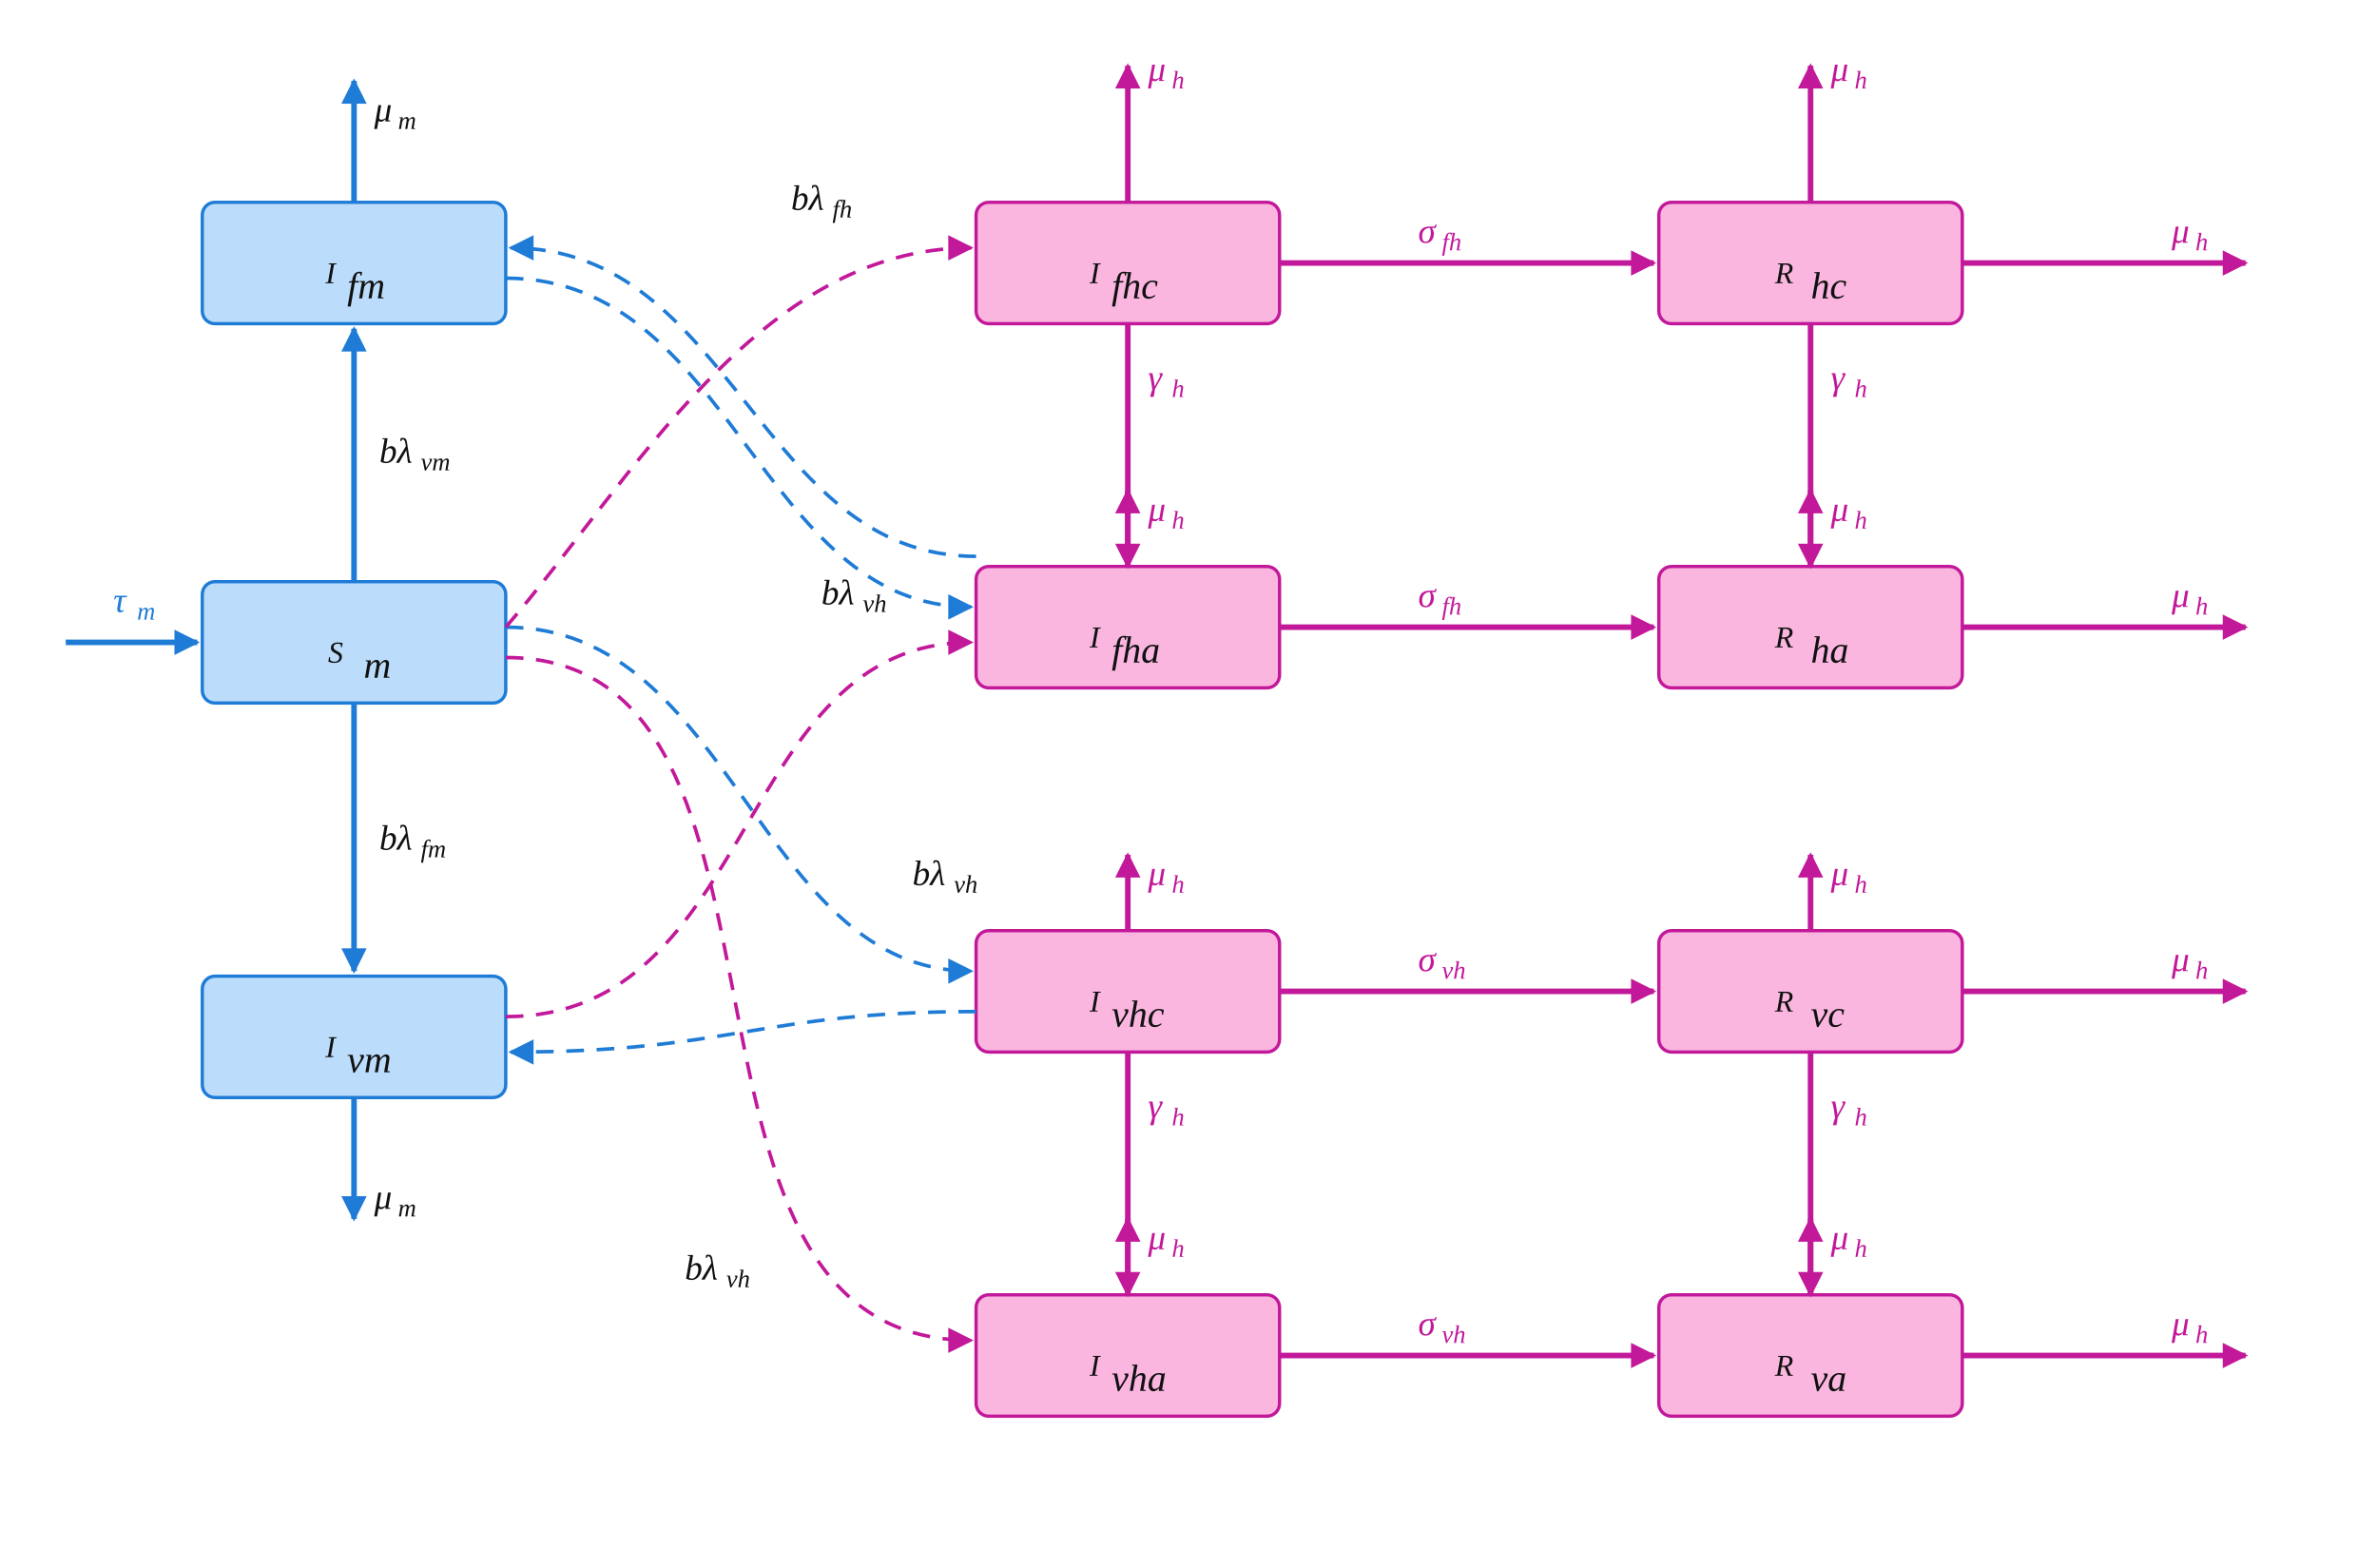
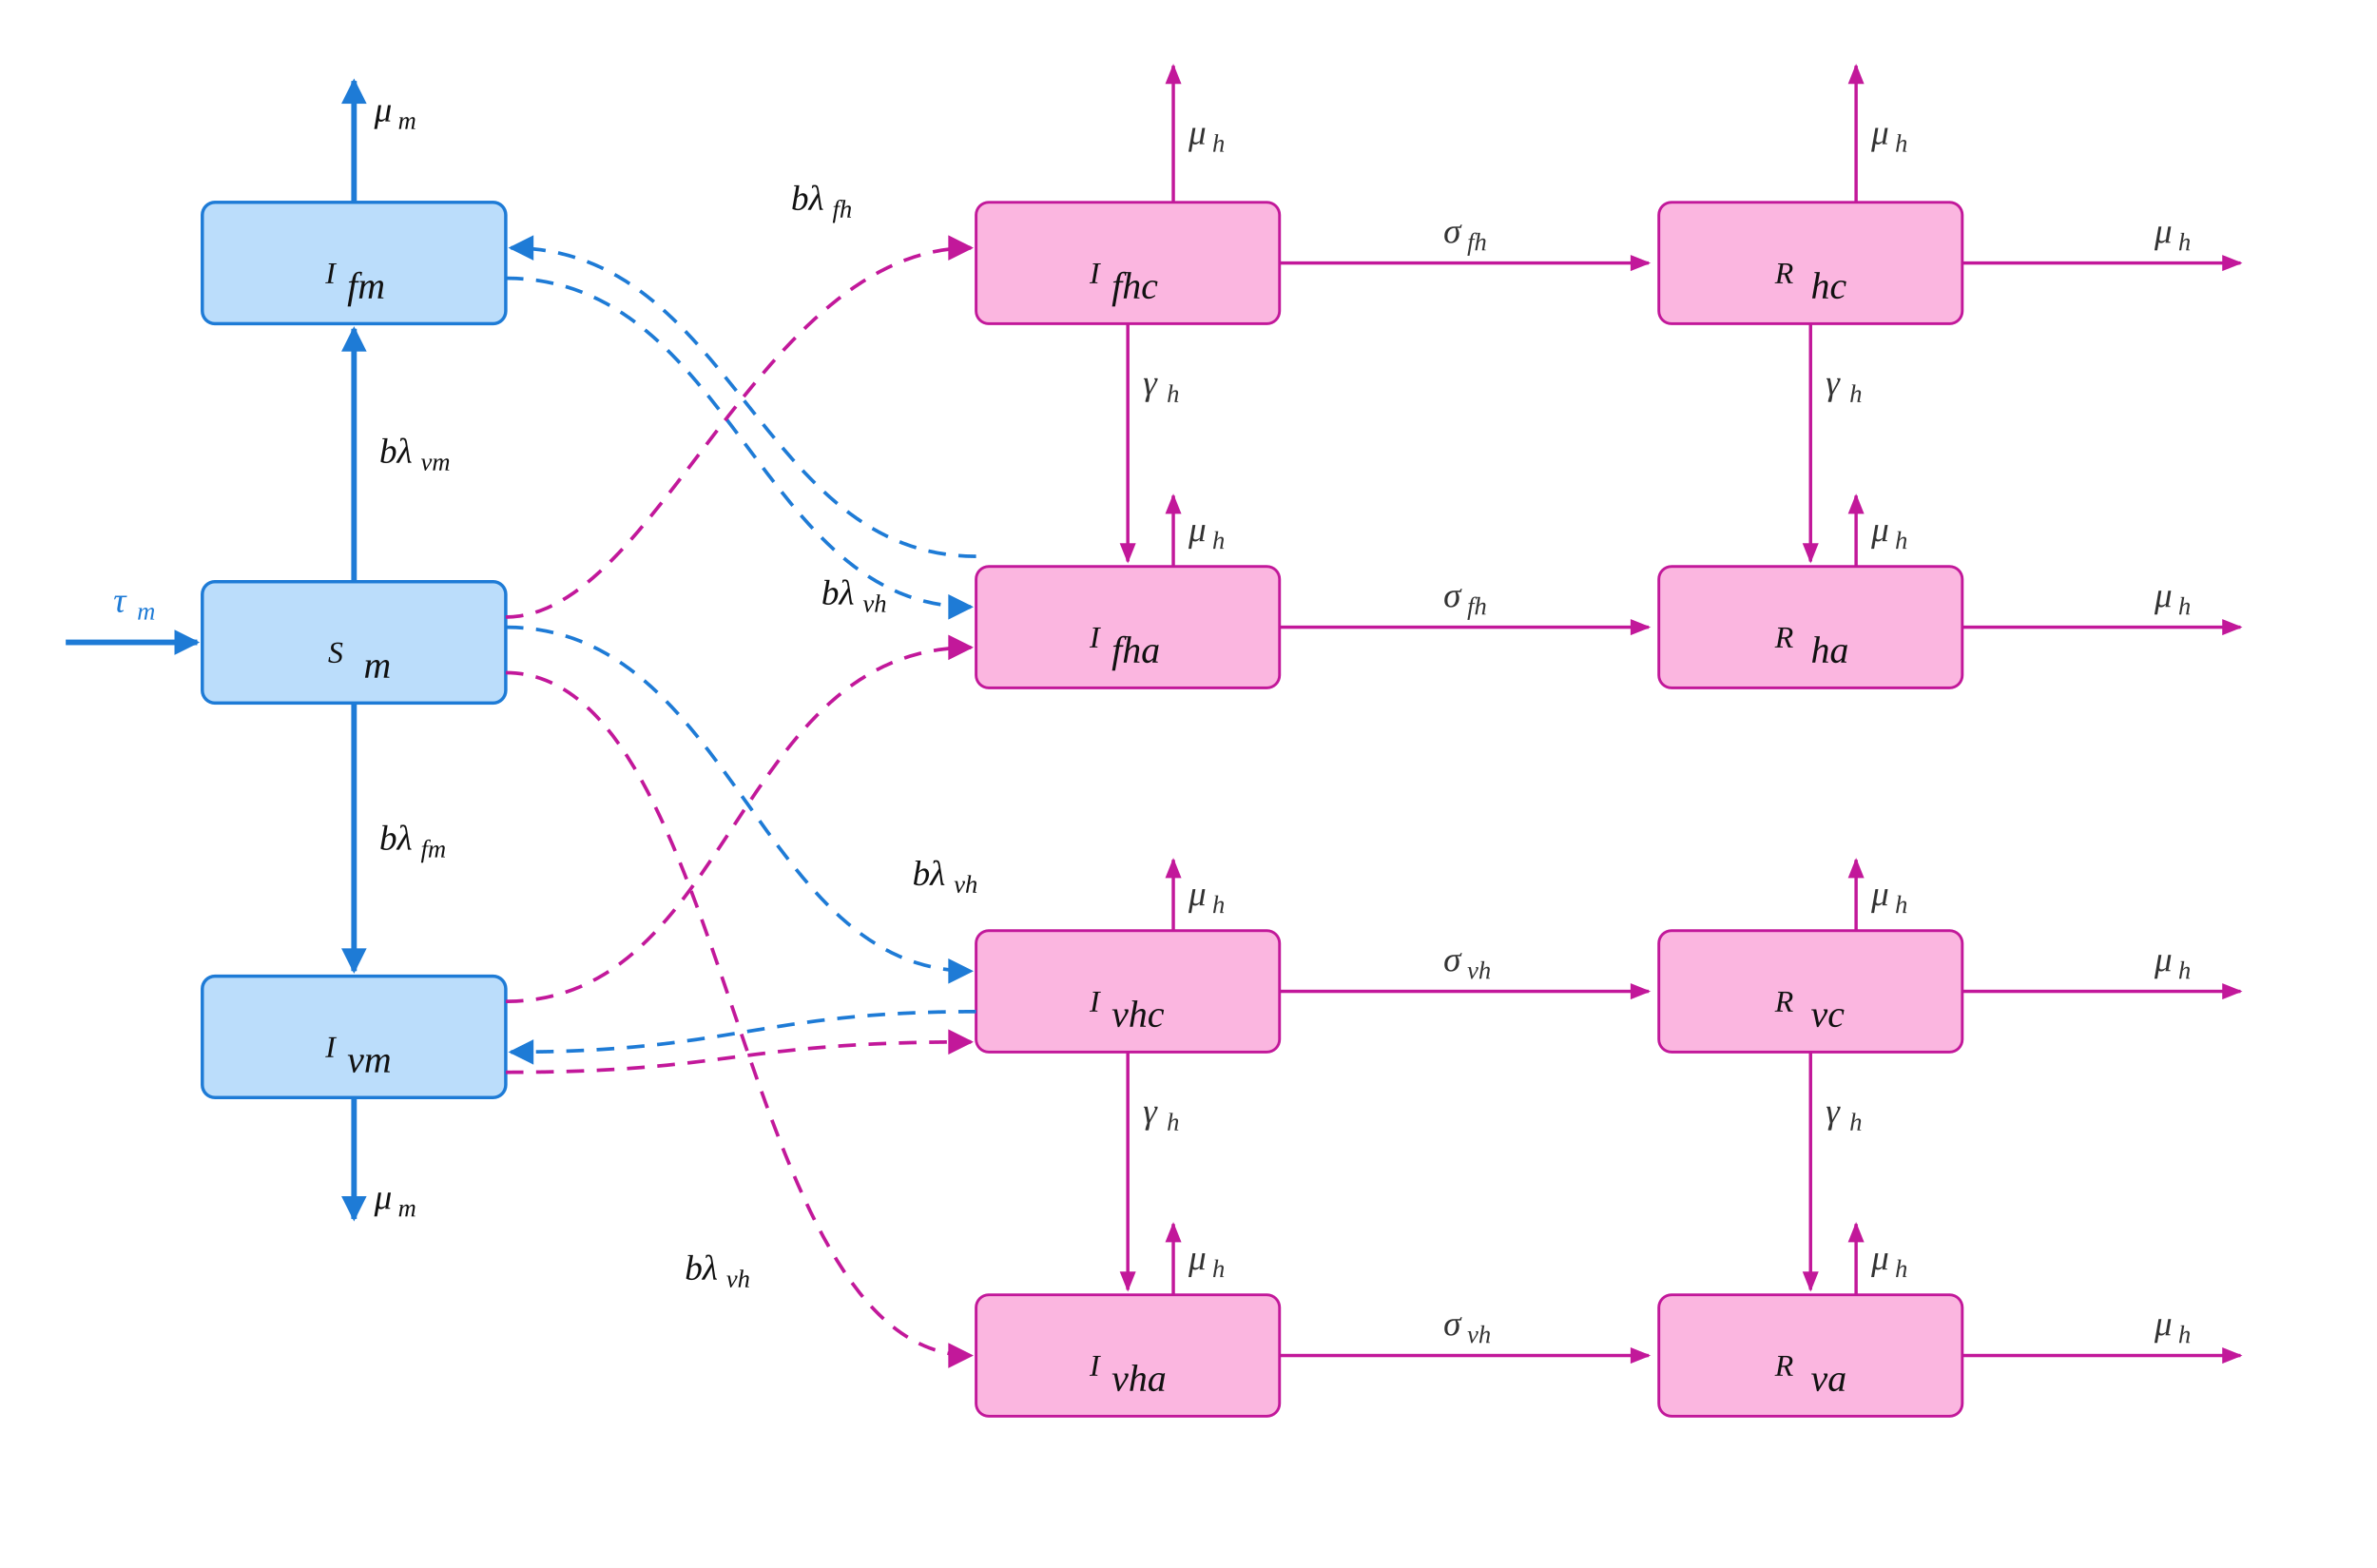
<svg xmlns="http://www.w3.org/2000/svg" viewBox="0 -20 940 620" width="940" height="620">
  <defs>
    <marker id="mb" viewBox="0 0 10 10" refX="9" refY="5" markerUnits="userSpaceOnUse" markerWidth="10" markerHeight="10" orient="auto">
      <path d="M0 0L10 5L0 10z" fill="#1E7BD6" />
    </marker>
    <marker id="mp" viewBox="0 0 10 10" refX="9" refY="5" markerUnits="userSpaceOnUse" markerWidth="10" markerHeight="10" orient="auto">
      <path d="M0 0L10 5L0 10z" fill="#C2189A" />
+     </marker>
+     <marker id="mq" viewBox="0 0 10 10" refX="9" refY="5" markerUnits="userSpaceOnUse" markerWidth="8" markerHeight="8" orient="auto">
+       <path d="M0 1L10 5L0 9z" fill="#C2189A" />
    </marker>
  </defs>
  <rect x="0" y="-20" width="940" height="620" fill="#ffffff" />
  <g font-family="Times New Roman, serif" font-style="italic" fill="#111">
    <rect x="80" y="60" width="120" height="48" rx="5" fill="#BBDDFB" stroke="#1E7BD6" stroke-width="1.3" />
    <text x="128.7" y="92">I</text>
    <text x="137.3" y="98" font-size="15">fm</text>
    <rect x="80" y="210" width="120" height="48" rx="5" fill="#BBDDFB" stroke="#1E7BD6" stroke-width="1.3" />
    <text x="129.7" y="242">S</text>
    <text x="143.8" y="248" font-size="15">m</text>
    <rect x="80" y="366" width="120" height="48" rx="5" fill="#BBDDFB" stroke="#1E7BD6" stroke-width="1.3" />
    <text x="128.7" y="398">I</text>
    <text x="137.3" y="404" font-size="15">vm</text>
-     <rect x="386" y="60" width="120" height="48" rx="5" fill="#FBB6E0" stroke="#C2189A" stroke-width="1.3" />
+     <rect x="386" y="60" width="120" height="48" rx="5" fill="#FBB6E0" stroke="#C2189A" stroke-width="1.1" />
    <text x="430.9" y="92">I</text>
    <text x="439.6" y="98" font-size="15">fhc</text>
-     <rect x="386" y="204" width="120" height="48" rx="5" fill="#FBB6E0" stroke="#C2189A" stroke-width="1.3" />
+     <rect x="386" y="204" width="120" height="48" rx="5" fill="#FBB6E0" stroke="#C2189A" stroke-width="1.1" />
    <text x="430.9" y="236">I</text>
    <text x="439.6" y="242" font-size="15">fha</text>
-     <rect x="386" y="348" width="120" height="48" rx="5" fill="#FBB6E0" stroke="#C2189A" stroke-width="1.3" />
+     <rect x="386" y="348" width="120" height="48" rx="5" fill="#FBB6E0" stroke="#C2189A" stroke-width="1.1" />
    <text x="430.9" y="380">I</text>
    <text x="439.6" y="386" font-size="15">vhc</text>
-     <rect x="386" y="492" width="120" height="48" rx="5" fill="#FBB6E0" stroke="#C2189A" stroke-width="1.3" />
+     <rect x="386" y="492" width="120" height="48" rx="5" fill="#FBB6E0" stroke="#C2189A" stroke-width="1.1" />
    <text x="430.9" y="524">I</text>
    <text x="439.6" y="530" font-size="15">vha</text>
-     <rect x="656" y="60" width="120" height="48" rx="5" fill="#FBB6E0" stroke="#C2189A" stroke-width="1.3" />
+     <rect x="656" y="60" width="120" height="48" rx="5" fill="#FBB6E0" stroke="#C2189A" stroke-width="1.1" />
    <text x="701.9" y="92">R</text>
    <text x="716.1" y="98" font-size="15">hc</text>
-     <rect x="656" y="204" width="120" height="48" rx="5" fill="#FBB6E0" stroke="#C2189A" stroke-width="1.3" />
+     <rect x="656" y="204" width="120" height="48" rx="5" fill="#FBB6E0" stroke="#C2189A" stroke-width="1.1" />
    <text x="701.9" y="236">R</text>
    <text x="716.1" y="242" font-size="15">ha</text>
-     <rect x="656" y="348" width="120" height="48" rx="5" fill="#FBB6E0" stroke="#C2189A" stroke-width="1.3" />
+     <rect x="656" y="348" width="120" height="48" rx="5" fill="#FBB6E0" stroke="#C2189A" stroke-width="1.1" />
    <text x="701.9" y="380">R</text>
    <text x="716.1" y="386" font-size="15">vc</text>
-     <rect x="656" y="492" width="120" height="48" rx="5" fill="#FBB6E0" stroke="#C2189A" stroke-width="1.3" />
+     <rect x="656" y="492" width="120" height="48" rx="5" fill="#FBB6E0" stroke="#C2189A" stroke-width="1.1" />
    <text x="701.9" y="524">R</text>
    <text x="716.1" y="530" font-size="15">va</text>
  </g>
  <path d="M26 234 L78 234" fill="none" stroke="#1E7BD6" stroke-width="2.2" marker-end="url(#mb)" />
  <path d="M140 210 L140 110" fill="none" stroke="#1E7BD6" stroke-width="2.2" marker-end="url(#mb)" />
  <path d="M140 258 L140 364" fill="none" stroke="#1E7BD6" stroke-width="2.2" marker-end="url(#mb)" />
  <path d="M140 60 L140 12" fill="none" stroke="#1E7BD6" stroke-width="2.2" marker-end="url(#mb)" />
  <path d="M140 414 L140 462" fill="none" stroke="#1E7BD6" stroke-width="2.2" marker-end="url(#mb)" />
  <path d="M200 90 C 290 90, 300 220, 384 220" fill="none" stroke="#1E7BD6" stroke-width="1.4" stroke-dasharray="7 5" marker-end="url(#mb)" />
  <path d="M386 200 C 300 200, 290 78, 202 78" fill="none" stroke="#1E7BD6" stroke-width="1.4" stroke-dasharray="7 5" marker-end="url(#mb)" />
  <path d="M200 228 C 290 228, 300 364, 384 364" fill="none" stroke="#1E7BD6" stroke-width="1.4" stroke-dasharray="7 5" marker-end="url(#mb)" />
  <path d="M386 380 C 300 380, 290 396, 202 396" fill="none" stroke="#1E7BD6" stroke-width="1.4" stroke-dasharray="7 5" marker-end="url(#mb)" />
-   <path d="M200 228 C 250 170, 300 78, 384 78" fill="none" stroke="#C2189A" stroke-width="1.4" stroke-dasharray="7 5" marker-end="url(#mp)" />
-   <path d="M200 382 C 300 382, 290 234, 384 234" fill="none" stroke="#C2189A" stroke-width="1.4" stroke-dasharray="7 5" marker-end="url(#mp)" />
-   <path d="M200 240 C 330 240, 250 510, 384 510" fill="none" stroke="#C2189A" stroke-width="1.4" stroke-dasharray="7 5" marker-end="url(#mp)" />
-   <path d="M506 84 L654 84" fill="none" stroke="#C2189A" stroke-width="2.2" marker-end="url(#mp)" />
-   <path d="M776 84 L888 84" fill="none" stroke="#C2189A" stroke-width="2.2" marker-end="url(#mp)" />
-   <path d="M506 228 L654 228" fill="none" stroke="#C2189A" stroke-width="2.2" marker-end="url(#mp)" />
-   <path d="M776 228 L888 228" fill="none" stroke="#C2189A" stroke-width="2.2" marker-end="url(#mp)" />
-   <path d="M506 372 L654 372" fill="none" stroke="#C2189A" stroke-width="2.2" marker-end="url(#mp)" />
-   <path d="M776 372 L888 372" fill="none" stroke="#C2189A" stroke-width="2.2" marker-end="url(#mp)" />
-   <path d="M506 516 L654 516" fill="none" stroke="#C2189A" stroke-width="2.2" marker-end="url(#mp)" />
-   <path d="M776 516 L888 516" fill="none" stroke="#C2189A" stroke-width="2.2" marker-end="url(#mp)" />
-   <path d="M446 108 L446 204" fill="none" stroke="#C2189A" stroke-width="2.2" marker-end="url(#mp)" />
-   <path d="M446 204 L446 174" fill="none" stroke="#C2189A" stroke-width="2.2" marker-end="url(#mp)" />
-   <path d="M446 396 L446 492" fill="none" stroke="#C2189A" stroke-width="2.2" marker-end="url(#mp)" />
-   <path d="M446 492 L446 462" fill="none" stroke="#C2189A" stroke-width="2.2" marker-end="url(#mp)" />
-   <path d="M446 60 L446 6" fill="none" stroke="#C2189A" stroke-width="2.2" marker-end="url(#mp)" />
-   <path d="M446 348 L446 318" fill="none" stroke="#C2189A" stroke-width="2.2" marker-end="url(#mp)" />
-   <path d="M716 108 L716 204" fill="none" stroke="#C2189A" stroke-width="2.2" marker-end="url(#mp)" />
-   <path d="M716 204 L716 174" fill="none" stroke="#C2189A" stroke-width="2.2" marker-end="url(#mp)" />
-   <path d="M716 396 L716 492" fill="none" stroke="#C2189A" stroke-width="2.2" marker-end="url(#mp)" />
-   <path d="M716 492 L716 462" fill="none" stroke="#C2189A" stroke-width="2.2" marker-end="url(#mp)" />
-   <path d="M716 60 L716 6" fill="none" stroke="#C2189A" stroke-width="2.2" marker-end="url(#mp)" />
-   <path d="M716 348 L716 318" fill="none" stroke="#C2189A" stroke-width="2.2" marker-end="url(#mp)" />
+   <path d="M200 224 C 260 224, 300 78, 384 78" fill="none" stroke="#C2189A" stroke-width="1.4" stroke-dasharray="7 5" marker-end="url(#mp)" />
+   <path d="M200 246 C 290 246, 290 516, 384 516" fill="none" stroke="#C2189A" stroke-width="1.4" stroke-dasharray="7 5" marker-end="url(#mp)" />
+   <path d="M200 376 C 290 376, 290 236, 384 236" fill="none" stroke="#C2189A" stroke-width="1.4" stroke-dasharray="7 5" marker-end="url(#mp)" />
+   <path d="M200 404 C 290 404, 290 392, 384 392" fill="none" stroke="#C2189A" stroke-width="1.4" stroke-dasharray="7 5" marker-end="url(#mp)" />
  <g font-family="Times New Roman, serif" font-style="italic" font-size="14" fill="#111">
    <text x="150.0" y="163">bλ</text>
    <text x="166.4" y="166" font-size="10">vm</text>
    <text x="150.0" y="316">bλ</text>
    <text x="166.4" y="319" font-size="10">fm</text>
    <text x="148.0" y="28">μ</text>
    <text x="157.4" y="31" font-size="10">m</text>
    <text x="148.0" y="458">μ</text>
    <text x="157.4" y="461" font-size="10">m</text>
    <text x="312.8" y="63">bλ</text>
    <text x="329.2" y="66" font-size="10">fh</text>
    <text x="324.8" y="219">bλ</text>
    <text x="341.2" y="222" font-size="10">vh</text>
    <text x="360.8" y="330">bλ</text>
    <text x="377.2" y="333" font-size="10">vh</text>
    <text x="270.8" y="486">bλ</text>
    <text x="287.2" y="489" font-size="10">vh</text>
  </g>
  <g font-family="Times New Roman, serif" font-style="italic" font-size="14" fill="#1E7BD6">
    <text x="44.8" y="222">τ</text>
    <text x="54.2" y="225" font-size="10">m</text>
  </g>
-   <g font-family="Times New Roman, serif" font-style="italic" font-size="14" fill="#C2189A">
-     <text x="560.8" y="76">σ</text>
-     <text x="570.2" y="79" font-size="10">fh</text>
-     <text x="858.8" y="76">μ</text>
-     <text x="868.2" y="79" font-size="10">h</text>
-     <text x="560.8" y="220">σ</text>
-     <text x="570.2" y="223" font-size="10">fh</text>
-     <text x="858.8" y="220">μ</text>
-     <text x="868.2" y="223" font-size="10">h</text>
-     <text x="560.8" y="364">σ</text>
-     <text x="570.2" y="367" font-size="10">vh</text>
-     <text x="858.8" y="364">μ</text>
-     <text x="868.2" y="367" font-size="10">h</text>
-     <text x="560.8" y="508">σ</text>
-     <text x="570.2" y="511" font-size="10">vh</text>
-     <text x="858.8" y="508">μ</text>
-     <text x="868.2" y="511" font-size="10">h</text>
-     <text x="454.0" y="134">γ</text>
-     <text x="463.4" y="137" font-size="10">h</text>
-     <text x="454.0" y="186">μ</text>
-     <text x="463.4" y="189" font-size="10">h</text>
-     <text x="454.0" y="422">γ</text>
-     <text x="463.4" y="425" font-size="10">h</text>
-     <text x="454.0" y="474">μ</text>
-     <text x="463.4" y="477" font-size="10">h</text>
-     <text x="454.0" y="12">μ</text>
-     <text x="463.4" y="15" font-size="10">h</text>
-     <text x="454.0" y="330">μ</text>
-     <text x="463.4" y="333" font-size="10">h</text>
-     <text x="724.0" y="134">γ</text>
-     <text x="733.4" y="137" font-size="10">h</text>
-     <text x="724.0" y="186">μ</text>
-     <text x="733.4" y="189" font-size="10">h</text>
-     <text x="724.0" y="422">γ</text>
-     <text x="733.4" y="425" font-size="10">h</text>
-     <text x="724.0" y="474">μ</text>
-     <text x="733.4" y="477" font-size="10">h</text>
-     <text x="724.0" y="12">μ</text>
-     <text x="733.4" y="15" font-size="10">h</text>
-     <text x="724.0" y="330">μ</text>
-     <text x="733.4" y="333" font-size="10">h</text>
+   <path d="M506 84 L652 84" fill="none" stroke="#C2189A" stroke-width="1.3" marker-end="url(#mq)" />
+   <path d="M776 84 L886 84" fill="none" stroke="#C2189A" stroke-width="1.3" marker-end="url(#mq)" />
+   <path d="M506 228 L652 228" fill="none" stroke="#C2189A" stroke-width="1.3" marker-end="url(#mq)" />
+   <path d="M776 228 L886 228" fill="none" stroke="#C2189A" stroke-width="1.3" marker-end="url(#mq)" />
+   <path d="M506 372 L652 372" fill="none" stroke="#C2189A" stroke-width="1.3" marker-end="url(#mq)" />
+   <path d="M776 372 L886 372" fill="none" stroke="#C2189A" stroke-width="1.3" marker-end="url(#mq)" />
+   <path d="M506 516 L652 516" fill="none" stroke="#C2189A" stroke-width="1.3" marker-end="url(#mq)" />
+   <path d="M776 516 L886 516" fill="none" stroke="#C2189A" stroke-width="1.3" marker-end="url(#mq)" />
+   <path d="M446 108 L446 202" fill="none" stroke="#C2189A" stroke-width="1.3" marker-end="url(#mq)" />
+   <path d="M446 396 L446 490" fill="none" stroke="#C2189A" stroke-width="1.3" marker-end="url(#mq)" />
+   <path d="M464 60 L464 6" fill="none" stroke="#C2189A" stroke-width="1.3" marker-end="url(#mq)" />
+   <path d="M464 204 L464 176" fill="none" stroke="#C2189A" stroke-width="1.3" marker-end="url(#mq)" />
+   <path d="M464 348 L464 320" fill="none" stroke="#C2189A" stroke-width="1.3" marker-end="url(#mq)" />
+   <path d="M464 492 L464 464" fill="none" stroke="#C2189A" stroke-width="1.3" marker-end="url(#mq)" />
+   <path d="M716 108 L716 202" fill="none" stroke="#C2189A" stroke-width="1.3" marker-end="url(#mq)" />
+   <path d="M716 396 L716 490" fill="none" stroke="#C2189A" stroke-width="1.3" marker-end="url(#mq)" />
+   <path d="M734 60 L734 6" fill="none" stroke="#C2189A" stroke-width="1.3" marker-end="url(#mq)" />
+   <path d="M734 204 L734 176" fill="none" stroke="#C2189A" stroke-width="1.3" marker-end="url(#mq)" />
+   <path d="M734 348 L734 320" fill="none" stroke="#C2189A" stroke-width="1.3" marker-end="url(#mq)" />
+   <path d="M734 492 L734 464" fill="none" stroke="#C2189A" stroke-width="1.3" marker-end="url(#mq)" />
+   <g font-family="Times New Roman, serif" font-style="italic" font-size="14" fill="#333">
+     <text x="570.8" y="76">σ</text>
+     <text x="580.2" y="79" font-size="10">fh</text>
+     <text x="852.0" y="76">μ</text>
+     <text x="861.4" y="79" font-size="10">h</text>
+     <text x="570.8" y="220">σ</text>
+     <text x="580.2" y="223" font-size="10">fh</text>
+     <text x="852.0" y="220">μ</text>
+     <text x="861.4" y="223" font-size="10">h</text>
+     <text x="570.8" y="364">σ</text>
+     <text x="580.2" y="367" font-size="10">vh</text>
+     <text x="852.0" y="364">μ</text>
+     <text x="861.4" y="367" font-size="10">h</text>
+     <text x="570.8" y="508">σ</text>
+     <text x="580.2" y="511" font-size="10">vh</text>
+     <text x="852.0" y="508">μ</text>
+     <text x="861.4" y="511" font-size="10">h</text>
+     <text x="452.0" y="136">γ</text>
+     <text x="461.4" y="139" font-size="10">h</text>
+     <text x="452.0" y="424">γ</text>
+     <text x="461.4" y="427" font-size="10">h</text>
+     <text x="470.0" y="37">μ</text>
+     <text x="479.4" y="40" font-size="10">h</text>
+     <text x="470.0" y="194">μ</text>
+     <text x="479.4" y="197" font-size="10">h</text>
+     <text x="470.0" y="338">μ</text>
+     <text x="479.4" y="341" font-size="10">h</text>
+     <text x="470.0" y="482">μ</text>
+     <text x="479.4" y="485" font-size="10">h</text>
+     <text x="722.0" y="136">γ</text>
+     <text x="731.4" y="139" font-size="10">h</text>
+     <text x="722.0" y="424">γ</text>
+     <text x="731.4" y="427" font-size="10">h</text>
+     <text x="740.0" y="37">μ</text>
+     <text x="749.4" y="40" font-size="10">h</text>
+     <text x="740.0" y="194">μ</text>
+     <text x="749.4" y="197" font-size="10">h</text>
+     <text x="740.0" y="338">μ</text>
+     <text x="749.4" y="341" font-size="10">h</text>
+     <text x="740.0" y="482">μ</text>
+     <text x="749.4" y="485" font-size="10">h</text>
  </g>
</svg>
